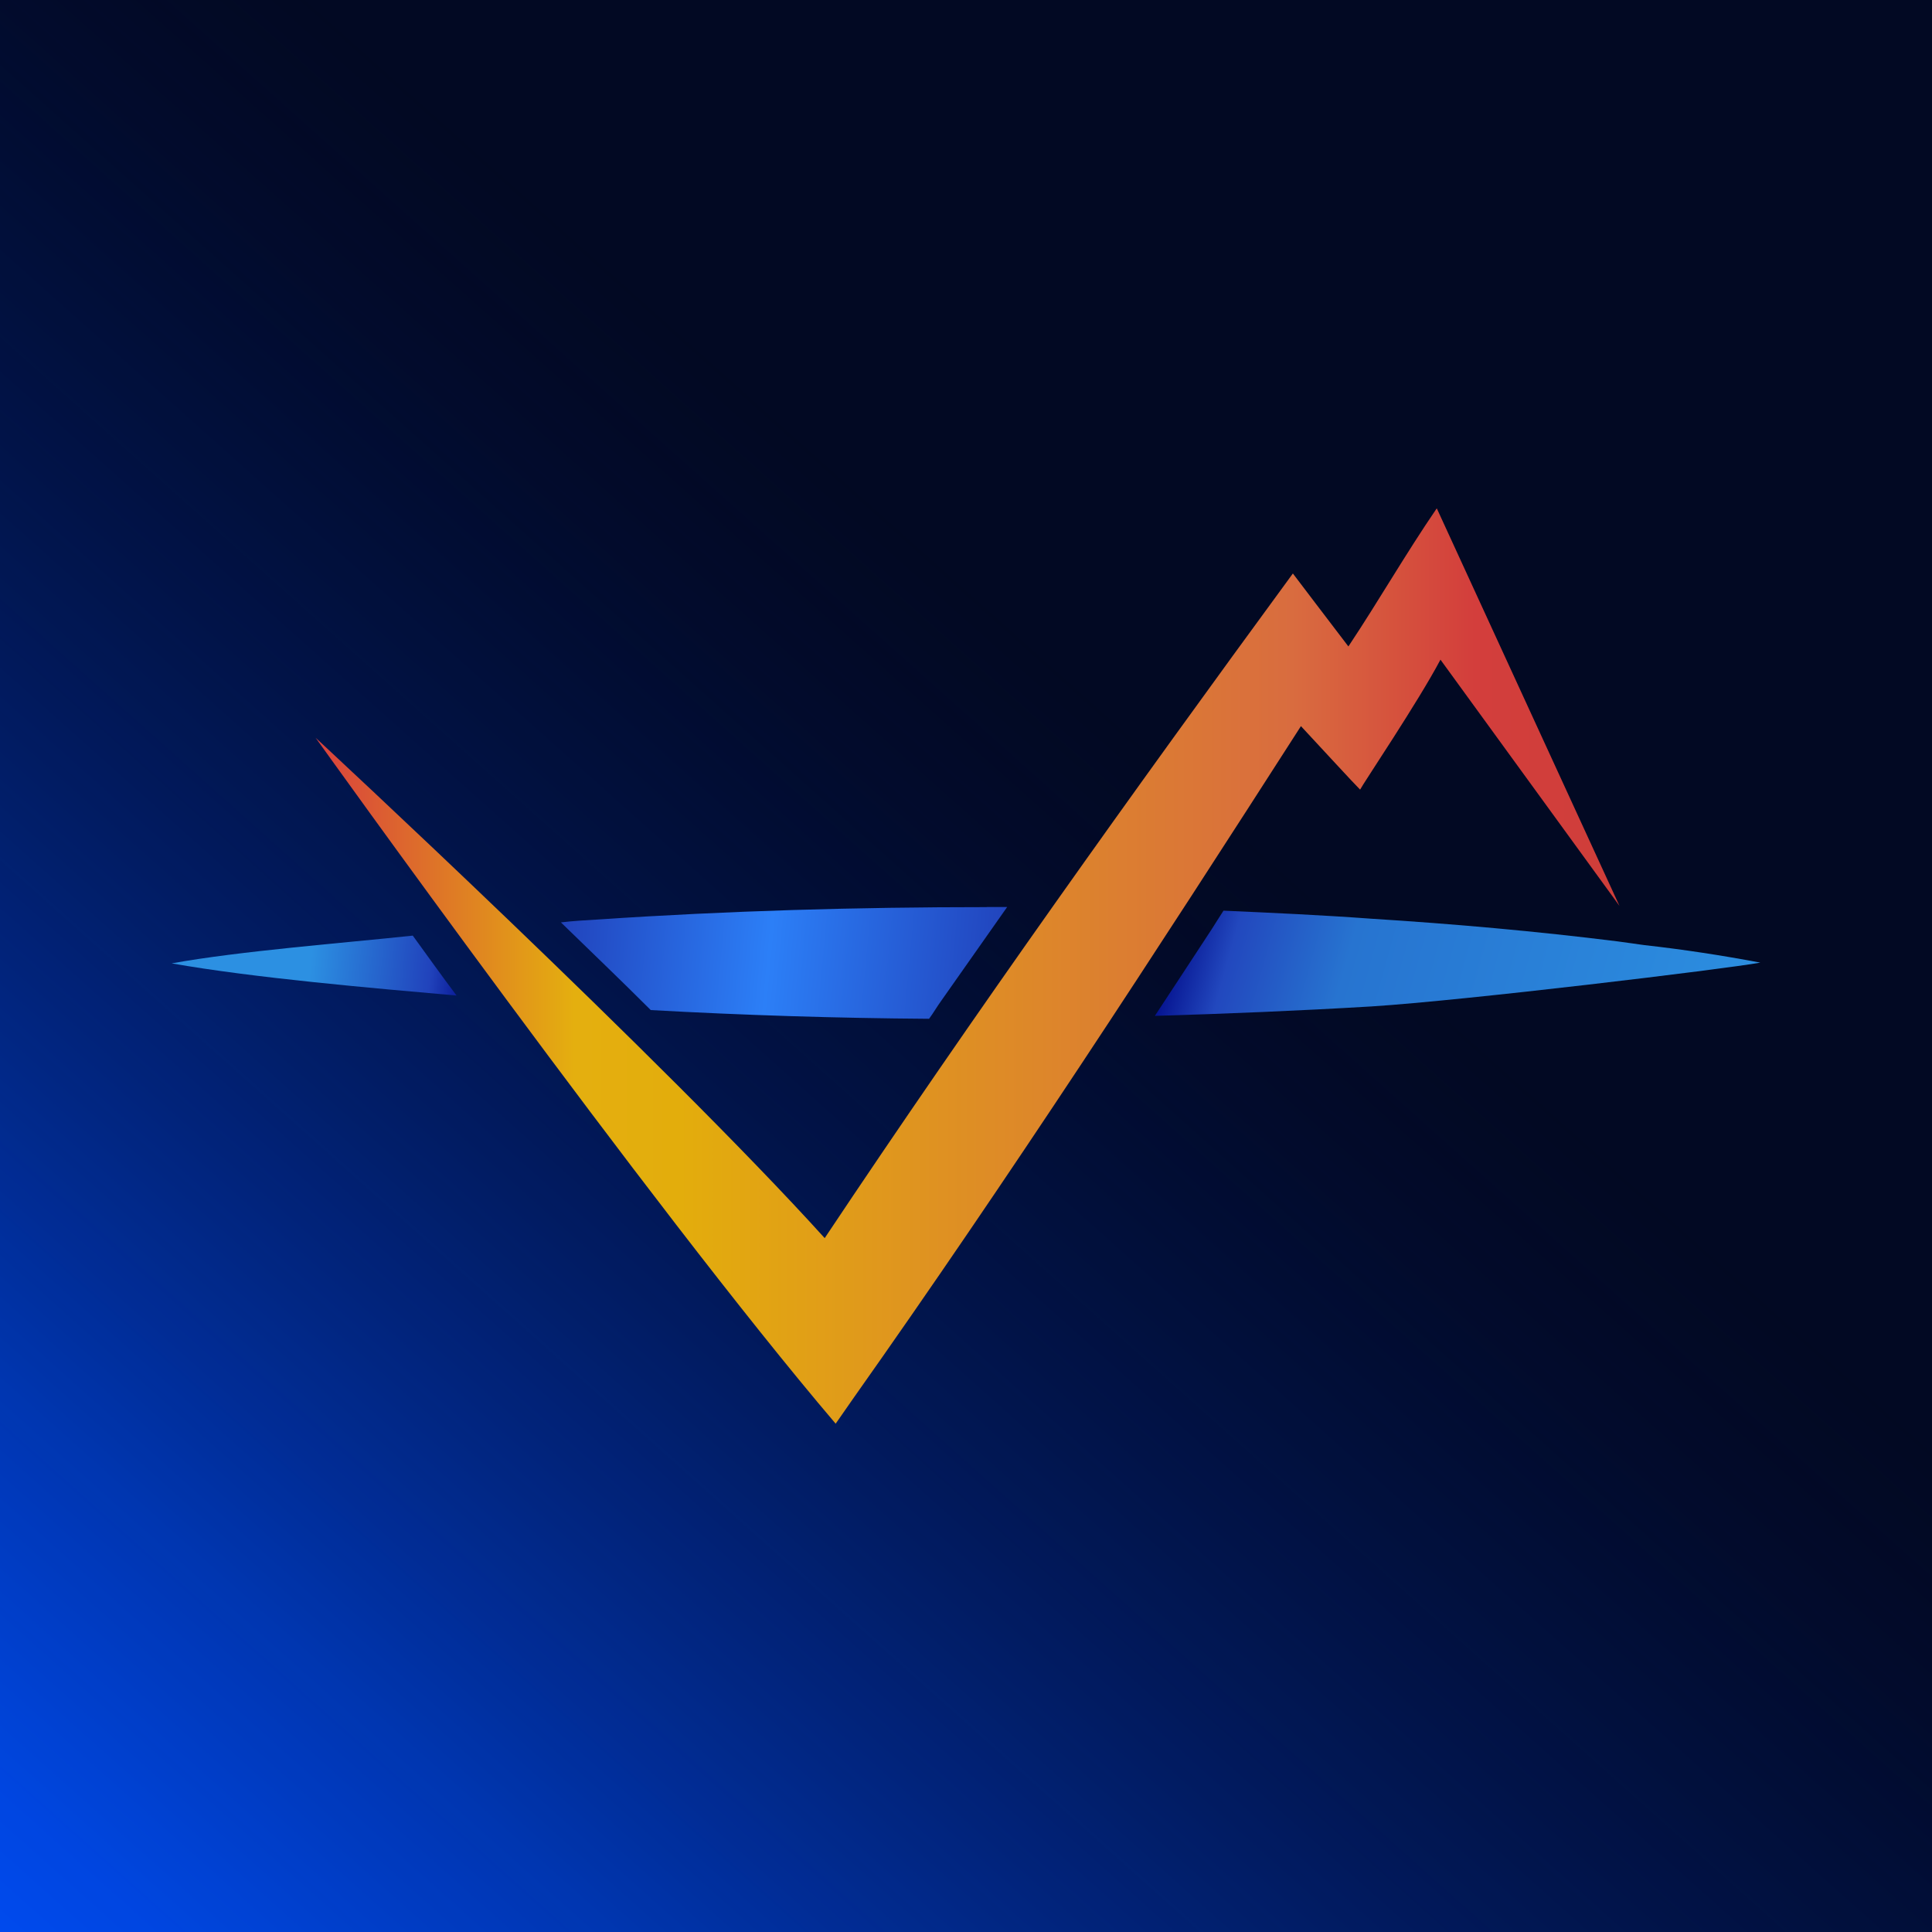
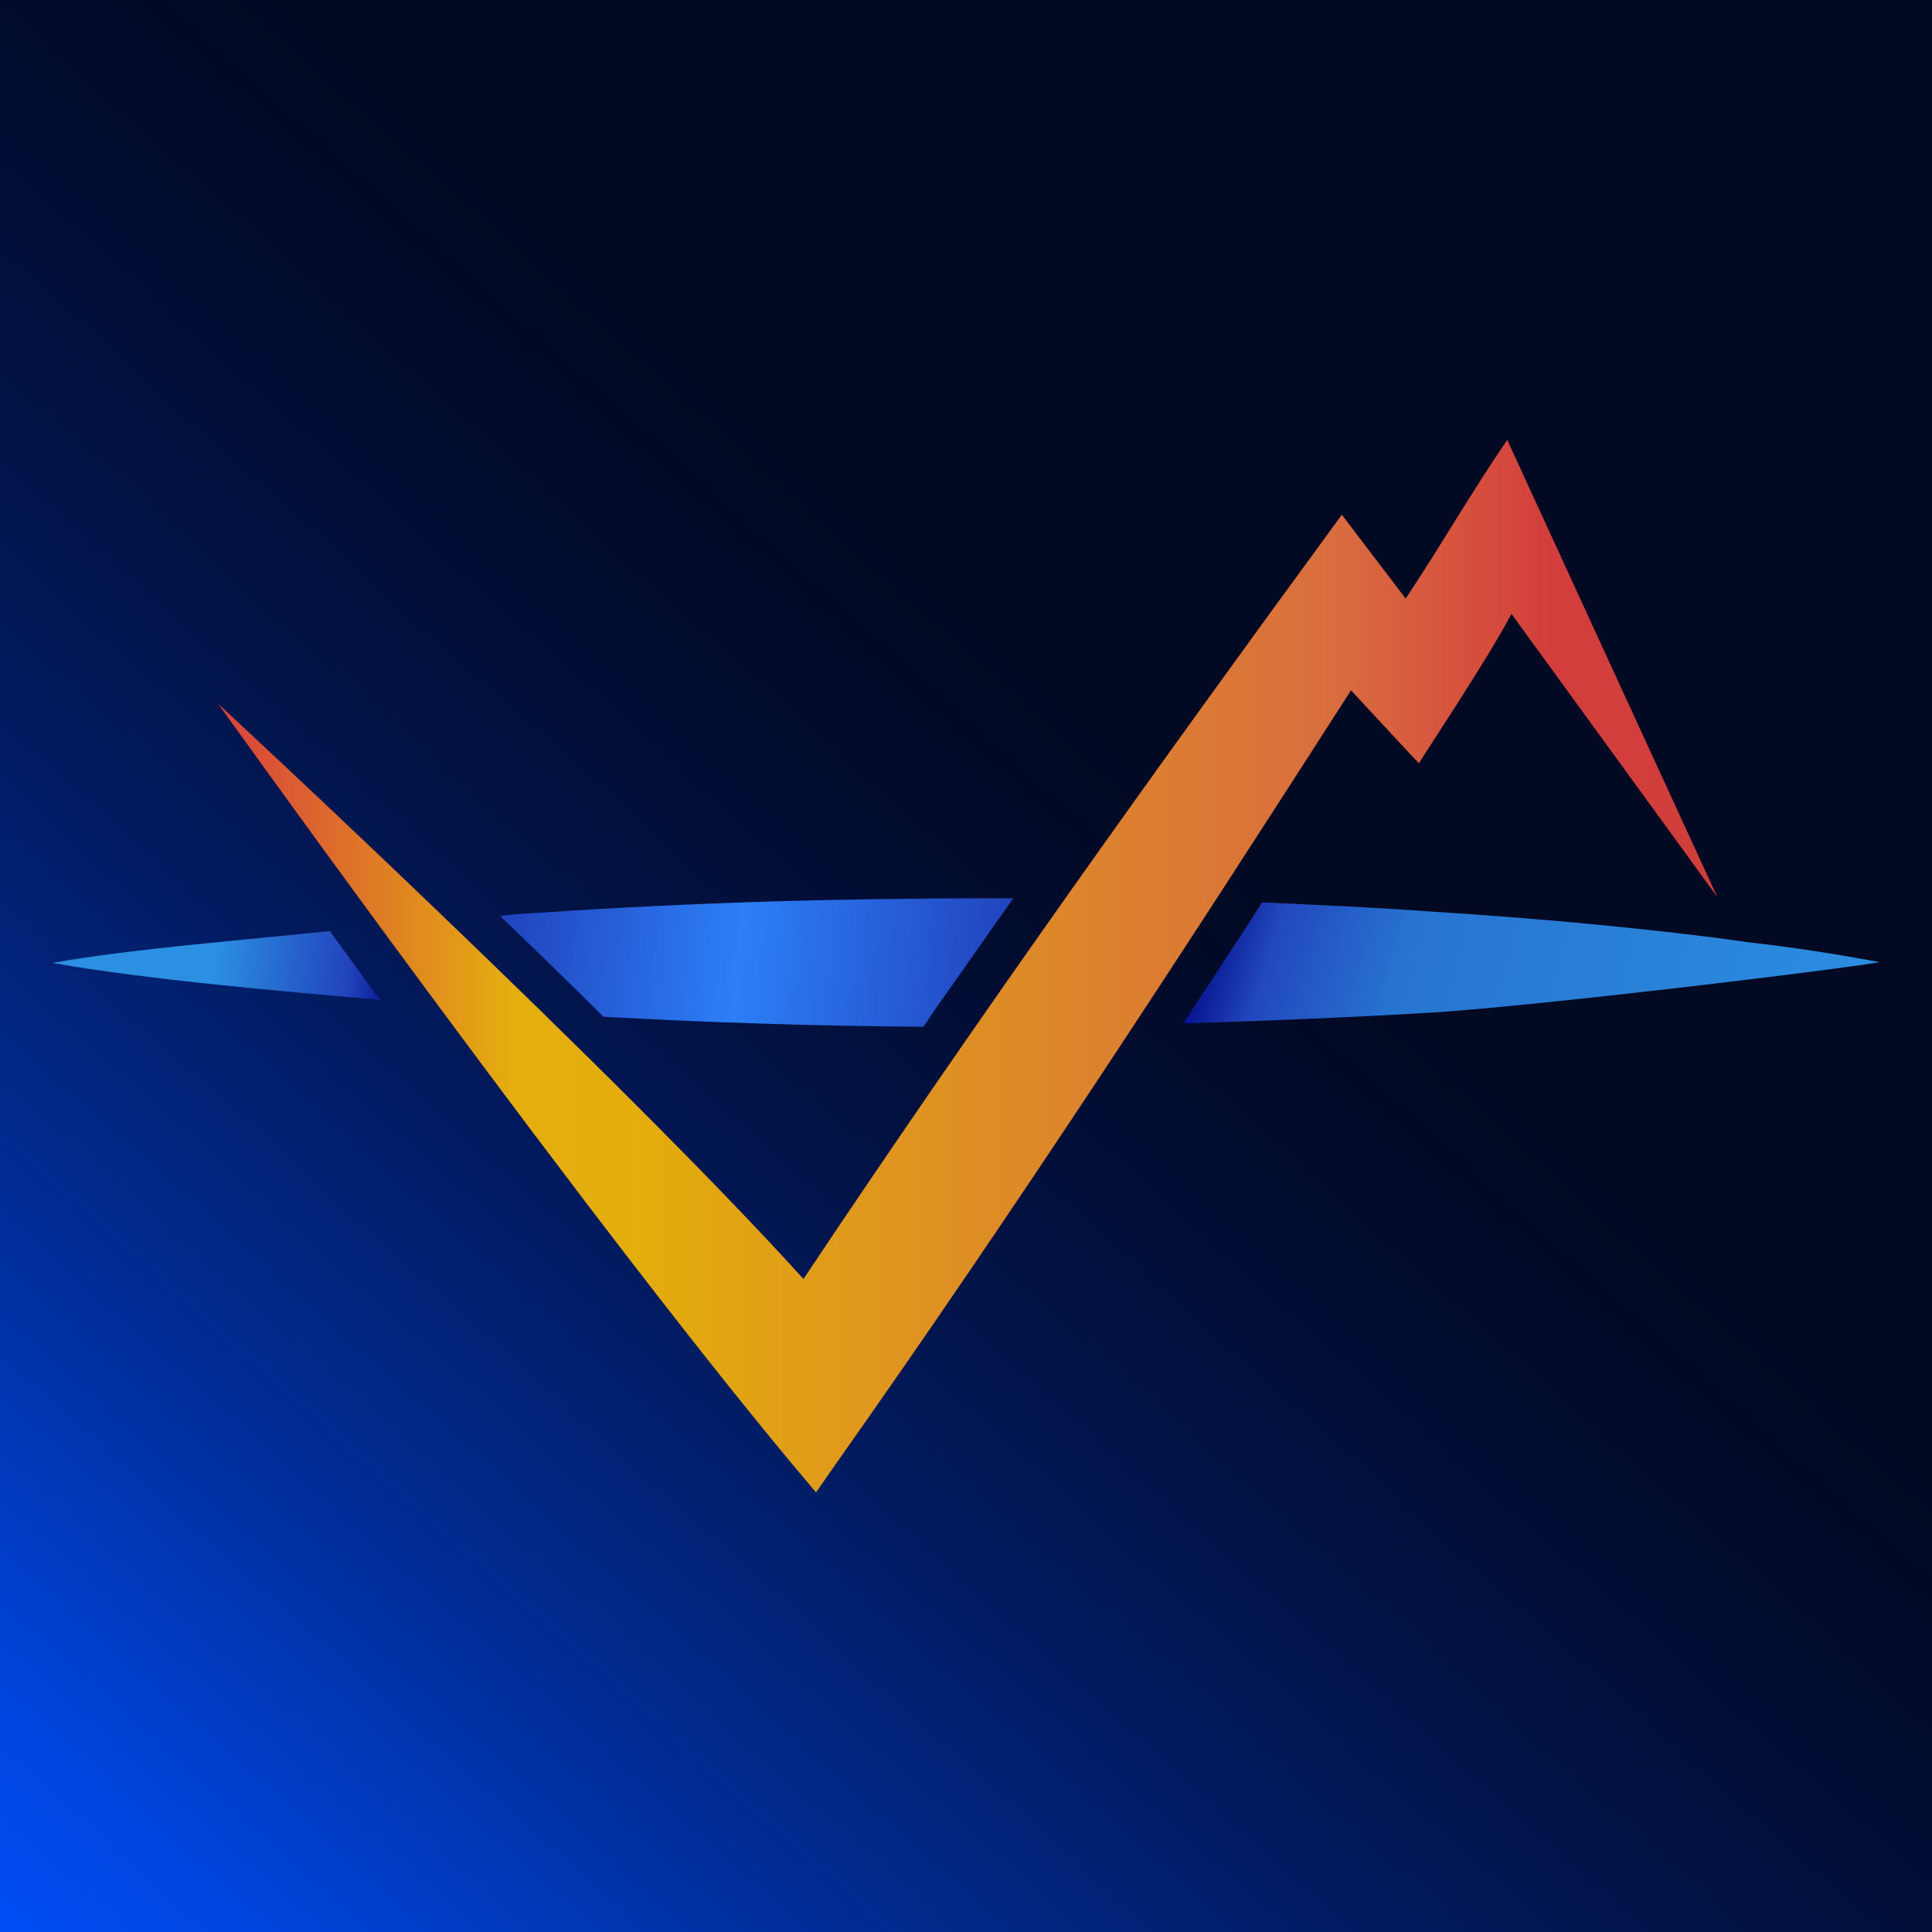
- <svg xmlns="http://www.w3.org/2000/svg" id="Layer_1" viewBox="0 0 206.04 206.04">
+ <svg xmlns="http://www.w3.org/2000/svg" id="Layer_1" viewBox="0 0 240 240">
  <defs>
-     <style>.cls-1{fill:url(#linear-gradient-5);}.cls-2{fill:url(#linear-gradient-4);}.cls-3{fill:url(#linear-gradient-3);}.cls-4{fill:url(#linear-gradient-2);}.cls-5{fill:url(#linear-gradient);}.cls-6{fill:#020920;}</style>
-     <linearGradient id="linear-gradient" x1="197.83" y1="-4.29" x2="1.43" y2="215.61" gradientUnits="userSpaceOnUse">
+     <linearGradient id="linear-gradient" x1="230.44" y1="246.71" x2="1.67" y2="-9.43" gradientTransform="translate(0 241.72) scale(1 -1)" gradientUnits="userSpaceOnUse">
      <stop offset=".38" stop-color="#020839" stop-opacity=".1" />
      <stop offset=".51" stop-color="#011968" stop-opacity=".33" />
      <stop offset=".69" stop-color="#002fa4" stop-opacity=".61" />
      <stop offset=".83" stop-color="#003fcf" stop-opacity=".82" />
-       <stop offset=".94" stop-color="#0049ea" stop-opacity=".95" />
-       <stop offset="1" stop-color="#004df5" />
+       <stop offset=".92" stop-color="#0049ea" stop-opacity=".95" />
+       <stop offset=".98" stop-color="#004df5" />
    </linearGradient>
-     <linearGradient id="linear-gradient-2" x1="125.12" y1="975.06" x2="187.28" y2="992.35" gradientTransform="translate(0 -877.99)" gradientUnits="userSpaceOnUse">
+     <linearGradient id="linear-gradient-2" x1="149.6" y1="-748.3" x2="232.86" y2="-771.46" gradientTransform="translate(0 -636.27) scale(1 -1)" gradientUnits="userSpaceOnUse">
      <stop offset="0" stop-color="#000987" />
      <stop offset=".11" stop-color="#2248be" />
      <stop offset=".3" stop-color="#2774d0" />
      <stop offset="1" stop-color="#2c90e1" />
    </linearGradient>
-     <linearGradient id="linear-gradient-3" x1="33.49" y1="981.01" x2="172.55" y2="981.01" gradientTransform="translate(0 -877.99)" gradientUnits="userSpaceOnUse">
+     <linearGradient id="linear-gradient-3" x1="26.87" y1="-756.28" x2="213.12" y2="-756.28" gradientTransform="translate(0 -636.27) scale(1 -1)" gradientUnits="userSpaceOnUse">
      <stop offset="0" stop-color="#d9403e" />
      <stop offset=".2" stop-color="#e4af0f" />
      <stop offset=".28" stop-color="#e3ad0c" />
      <stop offset=".75" stop-color="#d96c3f" />
      <stop offset=".89" stop-color="#d33e3c" />
      <stop offset="1" stop-color="#cf3e3a" />
    </linearGradient>
-     <linearGradient id="linear-gradient-4" x1="59.71" y1="977.54" x2="107.23" y2="981.99" gradientTransform="translate(0 -877.99)" gradientUnits="userSpaceOnUse">
+     <linearGradient id="linear-gradient-4" x1="61.99" y1="-751.61" x2="125.64" y2="-757.57" gradientTransform="translate(0 -636.27) scale(1 -1)" gradientUnits="userSpaceOnUse">
      <stop offset="0" stop-color="#2143bc" />
      <stop offset=".47" stop-color="#2c7ff7" />
      <stop offset="1" stop-color="#2143bc" />
    </linearGradient>
-     <linearGradient id="linear-gradient-5" x1="10.91" y1="977.72" x2="50.71" y2="981.38" gradientTransform="translate(0 -877.99)" gradientUnits="userSpaceOnUse">
+     <linearGradient id="linear-gradient-5" x1="-3.37" y1="-751.86" x2="49.94" y2="-756.76" gradientTransform="translate(0 -636.27) scale(1 -1)" gradientUnits="userSpaceOnUse">
      <stop offset=".56" stop-color="#2c90e2" />
      <stop offset=".88" stop-color="#2143bc" />
      <stop offset="1" stop-color="#000987" />
    </linearGradient>
  </defs>
-   <rect class="cls-6" x="-3.92" y="-2.89" width="211.82" height="211.82" />
-   <rect class="cls-5" x="-3.92" y="-2.89" width="211.82" height="211.82" />
-   <path class="cls-4" d="M175.35,100.79l-2.8-.39c-8.72-1.09-17.53-1.87-26.26-2.42-5.3-.39-10.6-.63-15.81-.86-.39.63-.86,1.32-1.24,1.95-2.02,3.11-4.05,6.16-6.08,9.27,7.71-.23,15.43-.55,23.13-1.01,9.9-.63,37.55-3.97,41.44-4.67-4.12-.78-8.26-1.41-12.38-1.87Z" />
-   <path class="cls-3" d="M153.22,54.22c-3.35,4.9-6.16,9.82-9.42,14.72-1.95-2.57-5.3-6.94-5.92-7.78-17.06,23.29-33.89,46.82-49.93,70.88-17.06-18.86-54.29-53.36-54.29-53.36,0,0,35.68,49.93,55.46,73.15l1.95-2.8c16.51-23.36,32.17-47.44,47.67-71.59,2.1,2.25,5.61,6.08,6.31,6.77.31-.63,6.23-9.42,8.57-13.86l19.09,26.26s-12.54-27.27-19.47-42.37h-.01Z" />
-   <path class="cls-2" d="M105.23,96.74c-13.79,0-27.65.39-41.44,1.32-1.32.08-2.65.15-3.97.31,3.11,3.03,6.39,6.16,9.58,9.35,9.9.55,19.79.86,29.68.93.47-.63.86-1.32,1.32-1.95l7.01-9.97c-.7,0-1.48,0-2.18,0Z" />
-   <path class="cls-1" d="M44.02,99.78c-7.25.78-18.46,1.64-25.71,2.96,8.81,1.56,21.57,2.65,30.38,3.43-1.64-2.18-3.19-4.36-4.67-6.39Z" />
+   <rect x="-4.57" y="-3.37" width="246.73" height="246.73" fill="#020920" />
+   <rect x="-4.57" y="-3.37" width="246.73" height="246.73" fill="url(#linear-gradient)" />
+   <path d="M216.88,117.01l-3.75-.52c-11.68-1.46-23.48-2.5-35.17-3.24-7.1-.52-14.2-.84-21.18-1.15-.52.84-1.15,1.77-1.66,2.61-2.71,4.17-5.42,8.25-8.14,12.42,10.33-.31,20.67-.74,30.98-1.35,13.26-.84,50.3-5.32,55.51-6.26-5.52-1.04-11.06-1.89-16.58-2.5Z" fill="url(#linear-gradient-2)" />
+   <path d="M187.24,54.64c-4.49,6.56-8.25,13.15-12.62,19.72-2.61-3.44-7.1-9.3-7.93-10.42-22.85,31.2-45.39,62.71-66.88,94.94-22.85-25.26-72.72-71.47-72.72-71.47,0,0,47.79,66.88,74.28,97.98l2.61-3.75c22.11-31.29,43.09-63.54,63.85-95.89,2.81,3.01,7.51,8.14,8.45,9.07.42-.84,8.34-12.62,11.48-18.56l25.57,35.17s-16.8-36.53-26.08-56.75h-.01v-.03Z" fill="url(#linear-gradient-3)" />
+   <path d="M122.96,111.59c-18.47,0-37.04.52-55.51,1.77-1.77.11-3.55.2-5.32.42,4.17,4.06,8.56,8.25,12.83,12.52,13.26.74,26.51,1.15,39.75,1.25.63-.84,1.15-1.77,1.77-2.61l9.39-13.35h-2.92Z" fill="url(#linear-gradient-4)" />
+   <path d="M40.97,115.66c-9.71,1.04-24.73,2.2-34.44,3.96,11.8,2.09,28.89,3.55,40.69,4.59-2.2-2.92-4.27-5.84-6.26-8.56Z" fill="url(#linear-gradient-5)" />
</svg>
